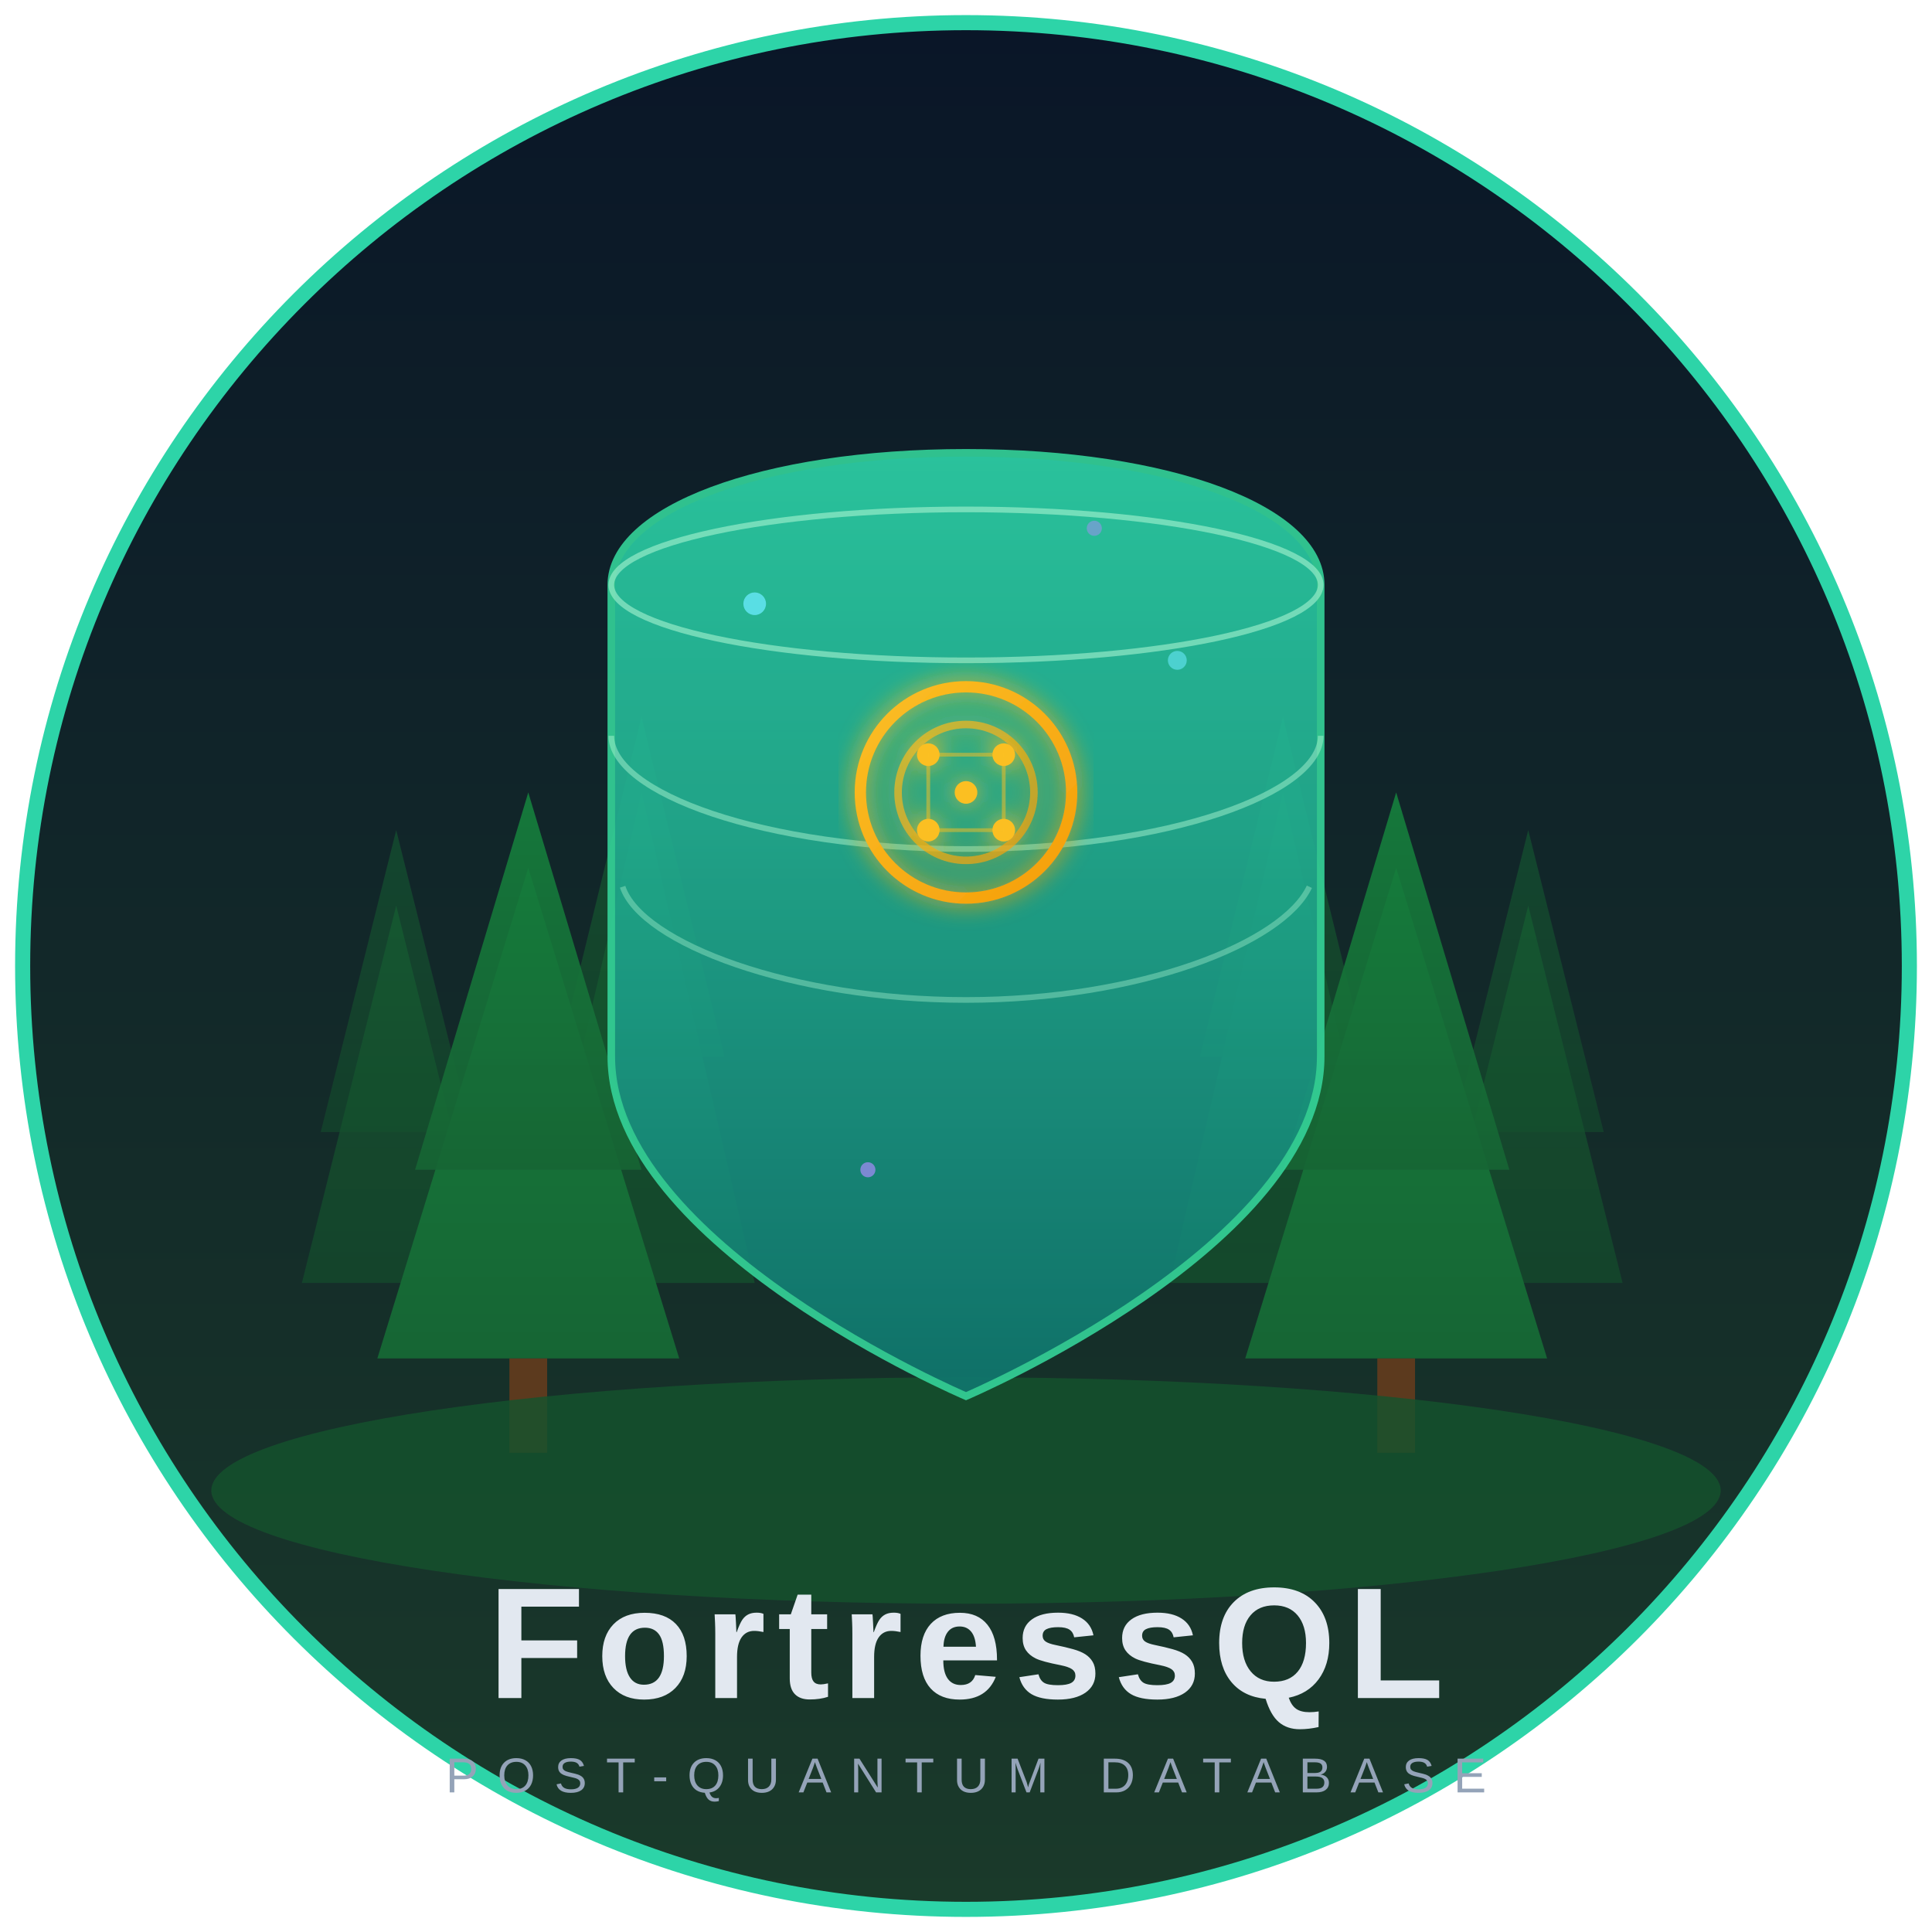
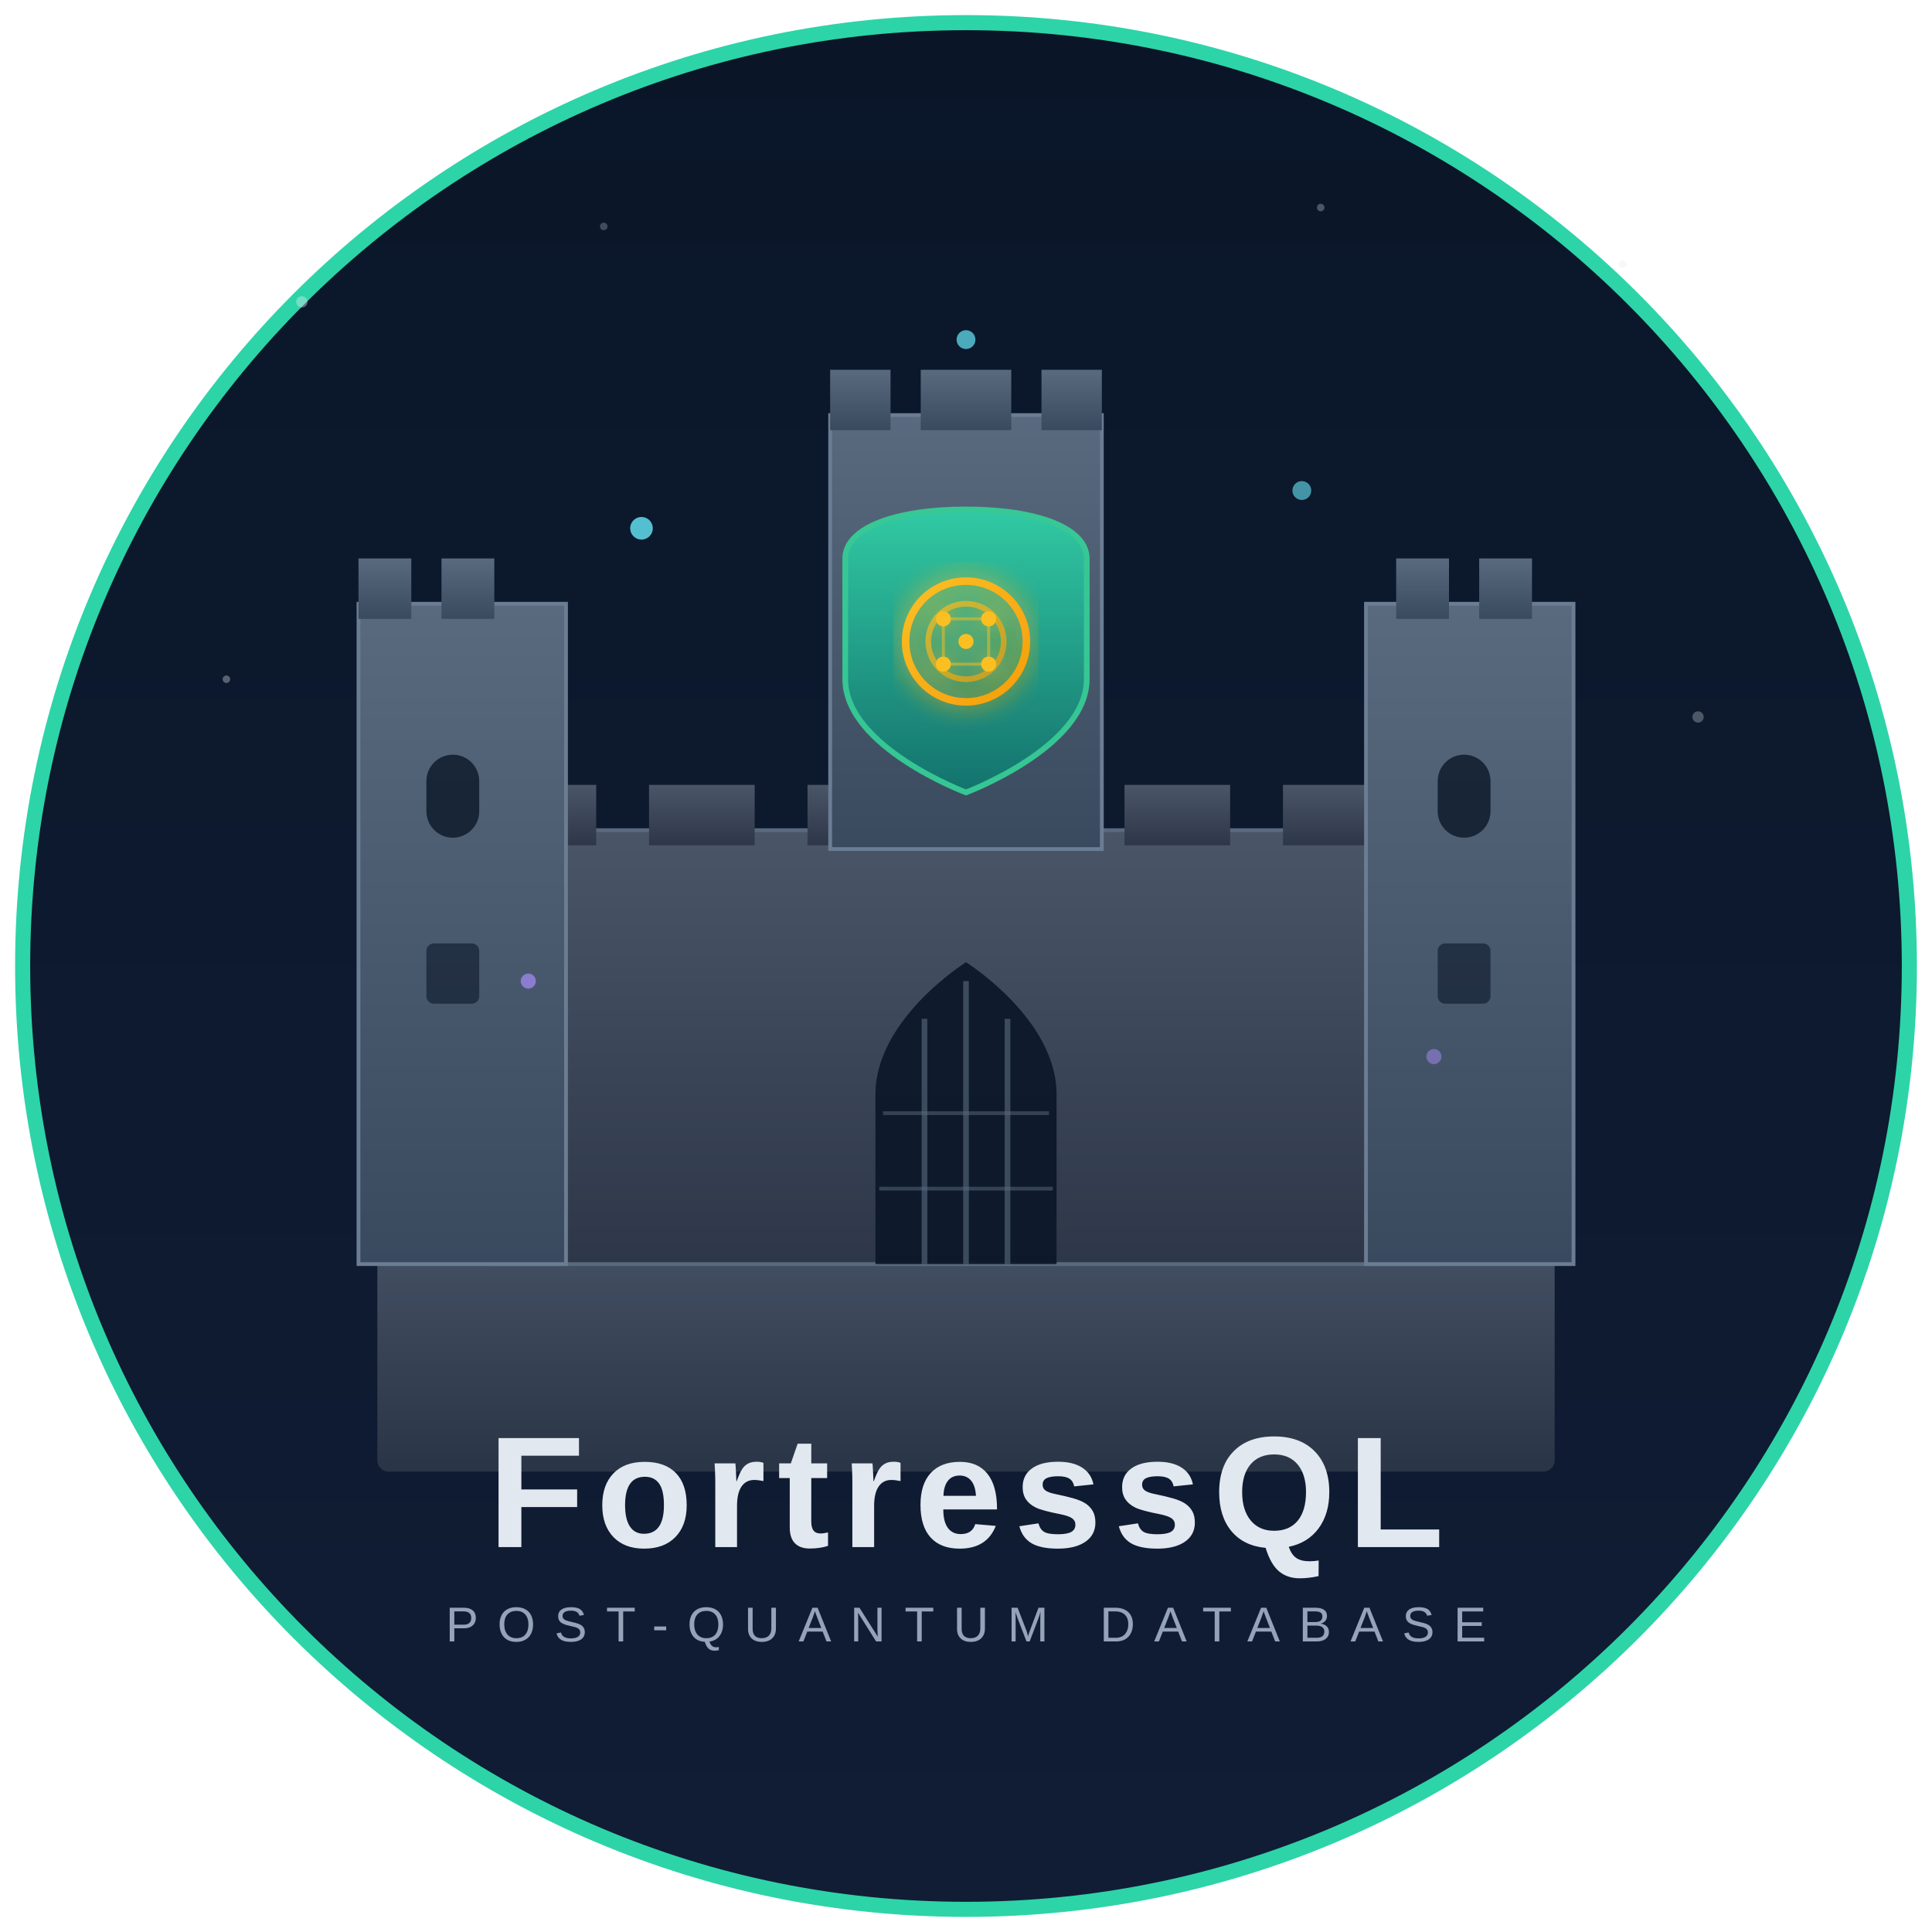
<svg xmlns="http://www.w3.org/2000/svg" viewBox="0 0 512 512" width="512" height="512">
  <defs>
    <linearGradient id="sky" x1="0" y1="0" x2="0" y2="1">
      <stop offset="0%" stop-color="#0a1628" />
-       <stop offset="100%" stop-color="#1a3a2a" />
+       <stop offset="100%" stop-color="#111d35" />
+     </linearGradient>
+     <linearGradient id="wall" x1="0" y1="0" x2="0" y2="1">
+       <stop offset="0%" stop-color="#4a5568" />
+       <stop offset="100%" stop-color="#2d3748" />
+     </linearGradient>
+     <linearGradient id="tower" x1="0" y1="0" x2="0" y2="1">
+       <stop offset="0%" stop-color="#5a6a7e" />
+       <stop offset="100%" stop-color="#3a4a5e" />
    </linearGradient>
    <linearGradient id="shield" x1="0" y1="0" x2="0" y2="1">
      <stop offset="0%" stop-color="#2dd4a8" />
      <stop offset="100%" stop-color="#0f766e" />
    </linearGradient>
    <linearGradient id="key" x1="0" y1="0" x2="1" y2="1">
      <stop offset="0%" stop-color="#fbbf24" />
      <stop offset="100%" stop-color="#f59e0b" />
-     </linearGradient>
-     <linearGradient id="tree1" x1="0" y1="0" x2="0" y2="1">
-       <stop offset="0%" stop-color="#166534" />
-       <stop offset="100%" stop-color="#14532d" />
-     </linearGradient>
-     <linearGradient id="tree2" x1="0" y1="0" x2="0" y2="1">
-       <stop offset="0%" stop-color="#15803d" />
-       <stop offset="100%" stop-color="#166534" />
    </linearGradient>
    <filter id="glow">
      <feGaussianBlur stdDeviation="3" result="blur" />
      <feMerge>
        <feMergeNode in="blur" />
        <feMergeNode in="SourceGraphic" />
      </feMerge>
    </filter>
  </defs>
  <circle cx="256" cy="256" r="250" fill="url(#sky)" stroke="#2dd4a8" stroke-width="4" />
-   <polygon points="80,340 105,240 130,340" fill="url(#tree1)" opacity="0.6" />
-   <polygon points="85,300 105,220 125,300" fill="url(#tree1)" opacity="0.5" />
-   <polygon points="140,340 170,210 200,340" fill="url(#tree1)" opacity="0.7" />
-   <polygon points="148,280 170,190 192,280" fill="url(#tree1)" opacity="0.6" />
-   <polygon points="310,340 340,210 370,340" fill="url(#tree1)" opacity="0.7" />
-   <polygon points="318,280 340,190 362,280" fill="url(#tree1)" opacity="0.6" />
-   <polygon points="380,340 405,240 430,340" fill="url(#tree1)" opacity="0.6" />
-   <polygon points="385,300 405,220 425,300" fill="url(#tree1)" opacity="0.5" />
-   <polygon points="100,360 140,230 180,360" fill="url(#tree2)" />
-   <polygon points="110,310 140,210 170,310" fill="url(#tree2)" opacity="0.9" />
-   <rect x="135" y="360" width="10" height="25" fill="#5c3a1e" />
-   <polygon points="330,360 370,230 410,360" fill="url(#tree2)" />
-   <polygon points="340,310 370,210 400,310" fill="url(#tree2)" opacity="0.9" />
-   <rect x="365" y="360" width="10" height="25" fill="#5c3a1e" />
-   <ellipse cx="256" cy="395" rx="200" ry="30" fill="#14532d" opacity="0.8" />
-   <path d="M256,120 C310,120 350,135 350,155 L350,280 C350,330 256,370 256,370 C256,370 162,330 162,280 L162,155 C162,135 202,120 256,120 Z" fill="url(#shield)" opacity="0.9" stroke="#34d399" stroke-width="2" />
-   <ellipse cx="256" cy="155" rx="94" ry="20" fill="none" stroke="#a7f3d0" stroke-width="1.5" opacity="0.6" />
-   <path d="M162,195 C162,210 202,225 256,225 C310,225 350,210 350,195" fill="none" stroke="#a7f3d0" stroke-width="1.5" opacity="0.5" />
-   <path d="M165,235 C170,250 210,265 256,265 C302,265 340,250 347,235" fill="none" stroke="#a7f3d0" stroke-width="1.5" opacity="0.4" />
-   <g transform="translate(256,210)" filter="url(#glow)">
-     <circle cx="0" cy="0" r="28" fill="none" stroke="url(#key)" stroke-width="3" />
-     <circle cx="0" cy="0" r="18" fill="none" stroke="url(#key)" stroke-width="2" opacity="0.7" />
-     <circle cx="-10" cy="-10" r="3" fill="#fbbf24" />
-     <circle cx="10" cy="-10" r="3" fill="#fbbf24" />
-     <circle cx="-10" cy="10" r="3" fill="#fbbf24" />
-     <circle cx="10" cy="10" r="3" fill="#fbbf24" />
-     <circle cx="0" cy="0" r="3" fill="#fbbf24" />
-     <line x1="-10" y1="-10" x2="10" y2="-10" stroke="#fbbf24" stroke-width="1" opacity="0.5" />
-     <line x1="-10" y1="10" x2="10" y2="10" stroke="#fbbf24" stroke-width="1" opacity="0.5" />
-     <line x1="-10" y1="-10" x2="-10" y2="10" stroke="#fbbf24" stroke-width="1" opacity="0.5" />
-     <line x1="10" y1="-10" x2="10" y2="10" stroke="#fbbf24" stroke-width="1" opacity="0.5" />
-     <line x1="0" y1="28" x2="0" y2="75" stroke="url(#key)" stroke-width="3" stroke-linecap="round" />
-     <line x1="0" y1="60" x2="12" y2="60" stroke="url(#key)" stroke-width="3" stroke-linecap="round" />
-     <line x1="0" y1="70" x2="8" y2="70" stroke="url(#key)" stroke-width="3" stroke-linecap="round" />
+   <rect x="100" y="330" width="312" height="60" rx="3" fill="url(#wall)" opacity="0.9" />
+   <rect x="130" y="220" width="252" height="115" fill="url(#wall)" stroke="#5a6a7e" stroke-width="1" />
+   <rect x="130" y="208" width="28" height="16" fill="url(#wall)" />
+   <rect x="172" y="208" width="28" height="16" fill="url(#wall)" />
+   <rect x="214" y="208" width="28" height="16" fill="url(#wall)" />
+   <rect x="256" y="208" width="28" height="16" fill="url(#wall)" />
+   <rect x="298" y="208" width="28" height="16" fill="url(#wall)" />
+   <rect x="340" y="208" width="28" height="16" fill="url(#wall)" />
+   <rect x="95" y="160" width="55" height="175" fill="url(#tower)" stroke="#6b7d93" stroke-width="1" />
+   <rect x="95" y="148" width="14" height="16" fill="url(#tower)" />
+   <rect x="117" y="148" width="14" height="16" fill="url(#tower)" />
+   <rect x="113" y="200" width="14" height="22" rx="7" fill="#0a1628" opacity="0.8" />
+   <rect x="113" y="250" width="14" height="16" rx="2" fill="#0a1628" opacity="0.6" />
+   <rect x="362" y="160" width="55" height="175" fill="url(#tower)" stroke="#6b7d93" stroke-width="1" />
+   <rect x="370" y="148" width="14" height="16" fill="url(#tower)" />
+   <rect x="392" y="148" width="14" height="16" fill="url(#tower)" />
+   <rect x="381" y="200" width="14" height="22" rx="7" fill="#0a1628" opacity="0.8" />
+   <rect x="381" y="250" width="14" height="16" rx="2" fill="#0a1628" opacity="0.6" />
+   <rect x="220" y="110" width="72" height="115" fill="url(#tower)" stroke="#6b7d93" stroke-width="1" />
+   <rect x="220" y="98" width="16" height="16" fill="url(#tower)" />
+   <rect x="244" y="98" width="24" height="16" fill="url(#tower)" />
+   <rect x="276" y="98" width="16" height="16" fill="url(#tower)" />
+   <path d="M232,335 L232,290 C232,270 256,255 256,255 C256,255 280,270 280,290 L280,335 Z" fill="#0a1628" opacity="0.9" />
+   <line x1="245" y1="270" x2="245" y2="335" stroke="#5a6a7e" stroke-width="1.5" opacity="0.6" />
+   <line x1="256" y1="260" x2="256" y2="335" stroke="#5a6a7e" stroke-width="1.5" opacity="0.6" />
+   <line x1="267" y1="270" x2="267" y2="335" stroke="#5a6a7e" stroke-width="1.5" opacity="0.6" />
+   <line x1="234" y1="295" x2="278" y2="295" stroke="#5a6a7e" stroke-width="1" opacity="0.5" />
+   <line x1="233" y1="315" x2="279" y2="315" stroke="#5a6a7e" stroke-width="1" opacity="0.5" />
+   <path d="M256,135 C275,135 288,140 288,148 L288,180 C288,198 256,210 256,210 C256,210 224,198 224,180 L224,148 C224,140 237,135 256,135 Z" fill="url(#shield)" opacity="0.9" stroke="#34d399" stroke-width="1.5" />
+   <g transform="translate(256,170)" filter="url(#glow)">
+     <circle cx="0" cy="0" r="16" fill="none" stroke="url(#key)" stroke-width="2" />
+     <circle cx="0" cy="0" r="10" fill="none" stroke="url(#key)" stroke-width="1.5" opacity="0.7" />
+     <circle cx="-6" cy="-6" r="2" fill="#fbbf24" />
+     <circle cx="6" cy="-6" r="2" fill="#fbbf24" />
+     <circle cx="-6" cy="6" r="2" fill="#fbbf24" />
+     <circle cx="6" cy="6" r="2" fill="#fbbf24" />
+     <circle cx="0" cy="0" r="2" fill="#fbbf24" />
+     <line x1="-6" y1="-6" x2="6" y2="-6" stroke="#fbbf24" stroke-width="0.8" opacity="0.5" />
+     <line x1="-6" y1="6" x2="6" y2="6" stroke="#fbbf24" stroke-width="0.8" opacity="0.5" />
+     <line x1="-6" y1="-6" x2="-6" y2="6" stroke="#fbbf24" stroke-width="0.8" opacity="0.5" />
+     <line x1="6" y1="-6" x2="6" y2="6" stroke="#fbbf24" stroke-width="0.8" opacity="0.5" />
+     <line x1="0" y1="16" x2="0" y2="35" stroke="url(#key)" stroke-width="2" stroke-linecap="round" />
+     <line x1="0" y1="28" x2="7" y2="28" stroke="url(#key)" stroke-width="2" stroke-linecap="round" />
+     <line x1="0" y1="33" x2="5" y2="33" stroke="url(#key)" stroke-width="2" stroke-linecap="round" />
  </g>
-   <circle cx="200" cy="160" r="3" fill="#67e8f9" opacity="0.8">
+   <circle cx="170" cy="140" r="3" fill="#67e8f9" opacity="0.8">
    <animate attributeName="opacity" values="0.3;1;0.3" dur="2s" repeatCount="indefinite" />
  </circle>
-   <circle cx="312" cy="175" r="2.5" fill="#67e8f9" opacity="0.6">
+   <circle cx="345" cy="130" r="2.5" fill="#67e8f9" opacity="0.6">
    <animate attributeName="opacity" values="0.5;1;0.5" dur="1.5s" repeatCount="indefinite" />
  </circle>
-   <circle cx="230" cy="310" r="2" fill="#a78bfa" opacity="0.7">
+   <circle cx="140" cy="260" r="2" fill="#a78bfa" opacity="0.7">
    <animate attributeName="opacity" values="0.4;1;0.4" dur="2.5s" repeatCount="indefinite" />
  </circle>
-   <circle cx="290" cy="140" r="2" fill="#a78bfa" opacity="0.5">
+   <circle cx="380" cy="280" r="2" fill="#a78bfa" opacity="0.5">
    <animate attributeName="opacity" values="0.6;1;0.6" dur="1.8s" repeatCount="indefinite" />
  </circle>
-   <text x="256" y="450" text-anchor="middle" font-family="'Segoe UI', Arial, sans-serif" font-weight="bold" font-size="42" fill="#e2e8f0" letter-spacing="3">
+   <circle cx="256" cy="90" r="2.5" fill="#67e8f9" opacity="0.7">
+     <animate attributeName="opacity" values="0.4;1;0.4" dur="1.7s" repeatCount="indefinite" />
+   </circle>
+   <circle cx="80" cy="80" r="1.5" fill="#e2e8f0" opacity="0.4" />
+   <circle cx="430" cy="70" r="1" fill="#e2e8f0" opacity="0.3" />
+   <circle cx="60" cy="180" r="1" fill="#e2e8f0" opacity="0.35" />
+   <circle cx="450" cy="190" r="1.5" fill="#e2e8f0" opacity="0.3" />
+   <circle cx="160" cy="60" r="1" fill="#e2e8f0" opacity="0.25" />
+   <circle cx="350" cy="55" r="1" fill="#e2e8f0" opacity="0.3" />
+   <text x="256" y="410" text-anchor="middle" font-family="'Segoe UI', Arial, sans-serif" font-weight="bold" font-size="42" fill="#e2e8f0" letter-spacing="3">
    FortressQL
  </text>
-   <text x="256" y="475" text-anchor="middle" font-family="'Segoe UI', Arial, sans-serif" font-size="13" fill="#94a3b8" letter-spacing="5">
+   <text x="256" y="435" text-anchor="middle" font-family="'Segoe UI', Arial, sans-serif" font-size="13" fill="#94a3b8" letter-spacing="5">
    POST-QUANTUM DATABASE
  </text>
</svg>
